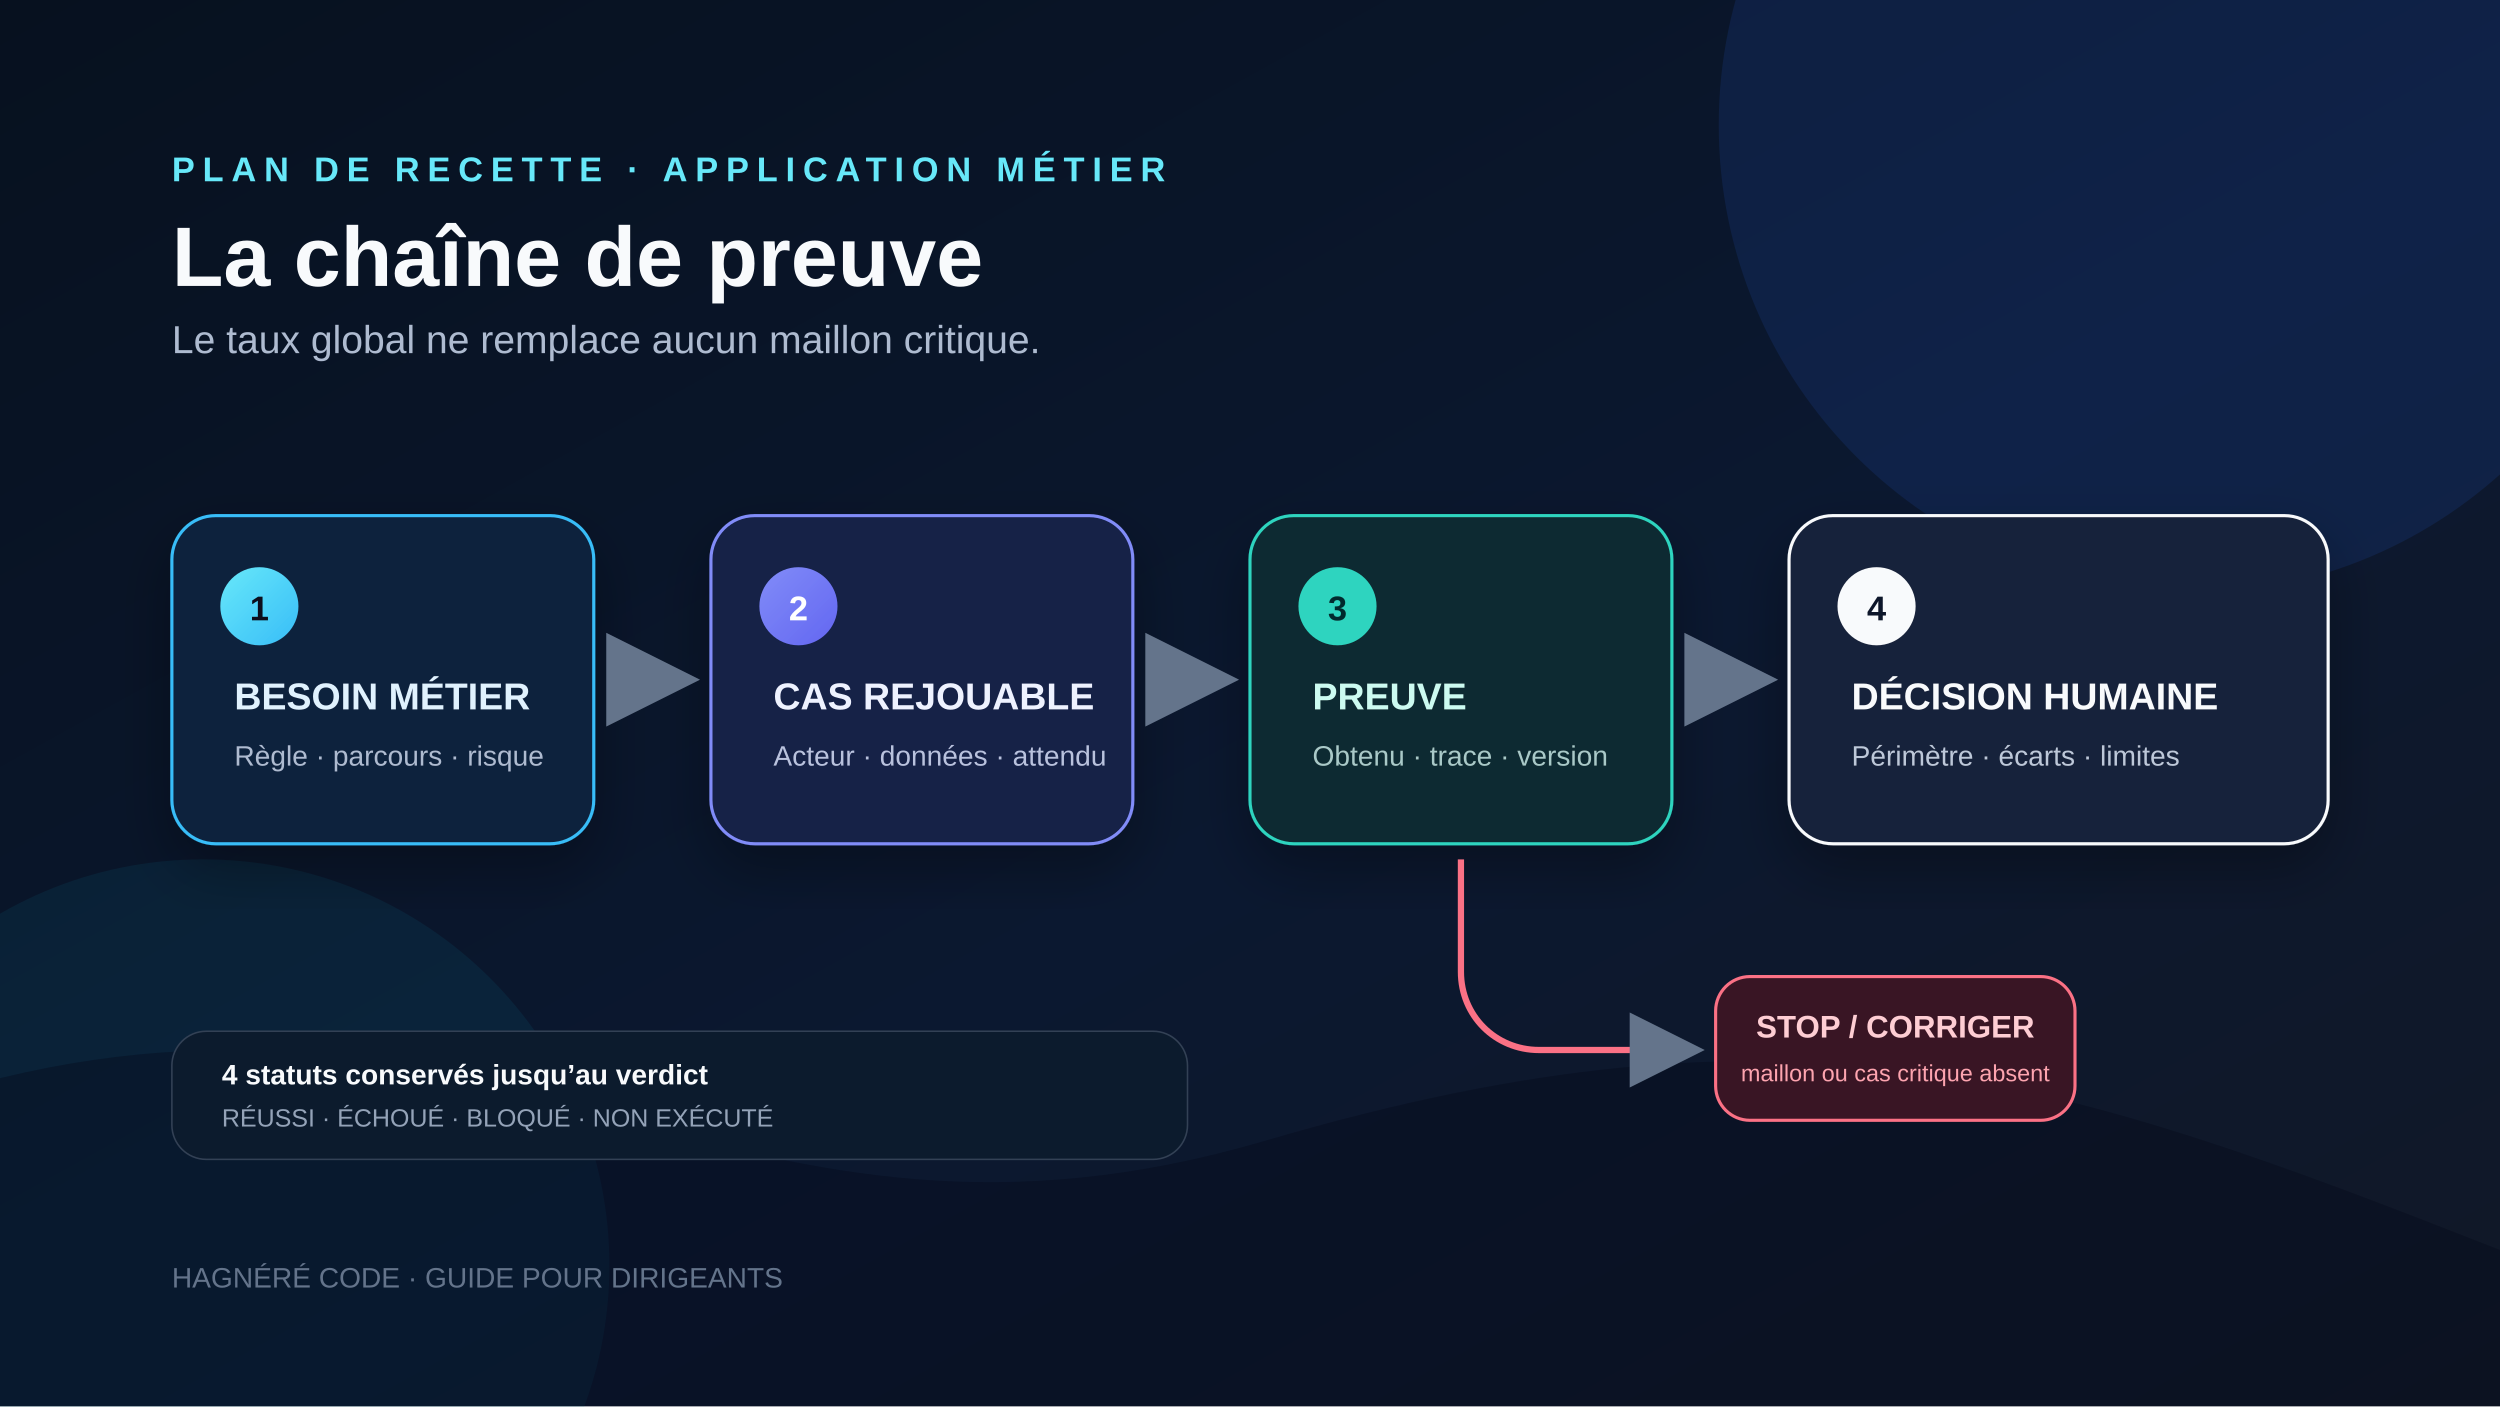
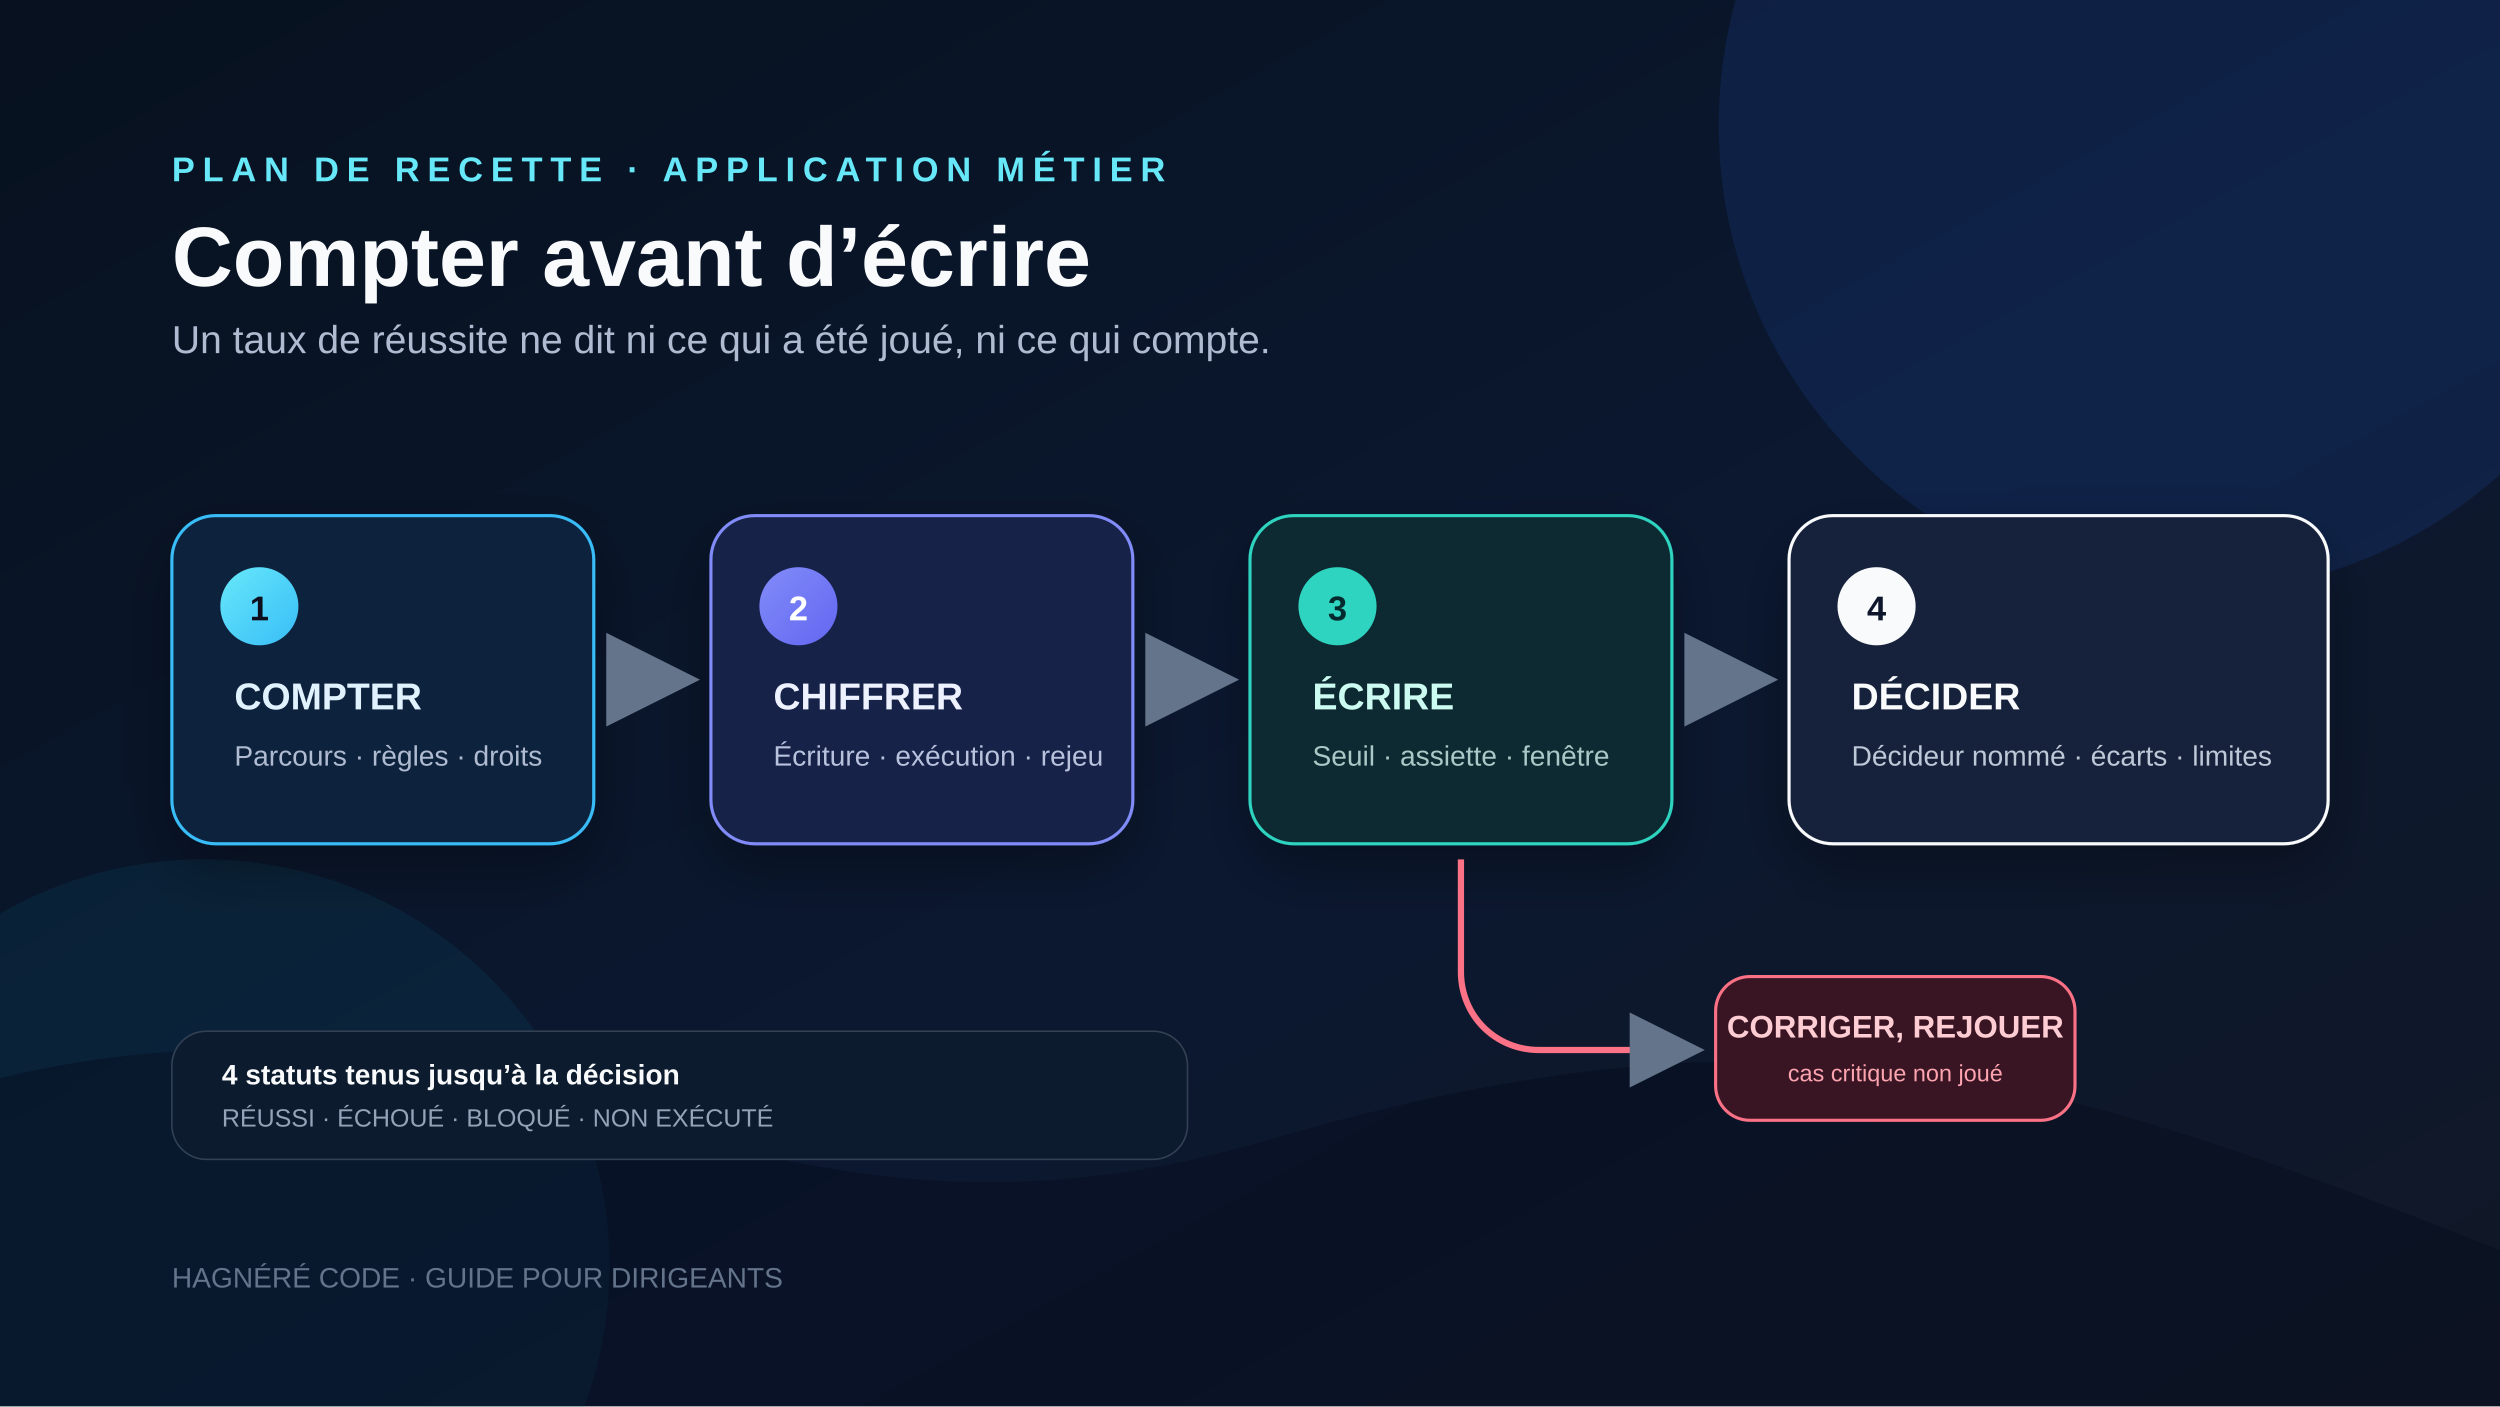
<svg xmlns="http://www.w3.org/2000/svg" viewBox="0 0 1600 900" role="img" aria-labelledby="title desc">
  <defs>
    <linearGradient id="background" x1="0" y1="0" x2="1" y2="1">
      <stop offset="0" stop-color="#07111f" />
      <stop offset="0.55" stop-color="#0b1830" />
      <stop offset="1" stop-color="#111827" />
    </linearGradient>
    <linearGradient id="cyan" x1="0" y1="0" x2="1" y2="1">
      <stop offset="0" stop-color="#67e8f9" />
      <stop offset="1" stop-color="#38bdf8" />
    </linearGradient>
    <linearGradient id="indigo" x1="0" y1="0" x2="1" y2="1">
      <stop offset="0" stop-color="#818cf8" />
      <stop offset="1" stop-color="#6366f1" />
    </linearGradient>
    <filter id="shadow" x="-20%" y="-20%" width="140%" height="140%">
      <feDropShadow dx="0" dy="16" stdDeviation="18" flood-color="#000" flood-opacity=".3" />
    </filter>
    <marker id="arrow" markerWidth="12" markerHeight="12" refX="10" refY="6" orient="auto">
      <path d="M0 0 12 6 0 12Z" fill="#64748b" />
    </marker>
  </defs>
  <rect width="1600" height="900" fill="url(#background)" />
  <circle cx="1400" cy="80" r="300" fill="#2563eb" opacity=".13" />
  <circle cx="130" cy="810" r="260" fill="#0891b2" opacity=".1" />
  <path d="M0 690C330 610 470 830 810 730s510-40 790 70v100H0Z" fill="#020617" opacity=".35" />
  <g font-family="Arial, Helvetica, sans-serif">
    <text x="110" y="116" fill="#67e8f9" font-size="22" font-weight="700" letter-spacing="5">PLAN DE RECETTE · APPLICATION MÉTIER</text>
-     <text x="110" y="183" fill="#f8fafc" font-size="54" font-weight="800">La chaîne de preuve</text>
-     <text x="110" y="226" fill="#aebbd0" font-size="25">Le taux global ne remplace aucun maillon critique.</text>
+     <text x="110" y="183" fill="#f8fafc" font-size="54" font-weight="800">Compter avant d’écrire</text>
+     <text x="110" y="226" fill="#aebbd0" font-size="25">Un taux de réussite ne dit ni ce qui a été joué, ni ce qui compte.</text>
    <g filter="url(#shadow)">
      <rect x="110" y="330" width="270" height="210" rx="28" fill="#10233e" stroke="#38bdf8" stroke-width="2" />
      <circle cx="166" cy="388" r="25" fill="url(#cyan)" />
      <text x="166" y="397" text-anchor="middle" fill="#07111f" font-size="22" font-weight="800">1</text>
-       <text x="150" y="454" fill="#e0f2fe" font-size="24" font-weight="800">BESOIN MÉTIER</text>
-       <text x="150" y="490" fill="#aebbd0" font-size="18">Règle · parcours · risque</text>
+       <text x="150" y="454" fill="#e0f2fe" font-size="24" font-weight="800">COMPTER</text>
+       <text x="150" y="490" fill="#aebbd0" font-size="18">Parcours · règles · droits</text>
      <rect x="455" y="330" width="270" height="210" rx="28" fill="#152047" stroke="#818cf8" stroke-width="2" />
      <circle cx="511" cy="388" r="25" fill="url(#indigo)" />
      <text x="511" y="397" text-anchor="middle" fill="#fff" font-size="22" font-weight="800">2</text>
-       <text x="495" y="454" fill="#eef2ff" font-size="24" font-weight="800">CAS REJOUABLE</text>
-       <text x="495" y="490" fill="#b9c2dd" font-size="18">Acteur · données · attendu</text>
+       <text x="495" y="454" fill="#eef2ff" font-size="24" font-weight="800">CHIFFRER</text>
+       <text x="495" y="490" fill="#b9c2dd" font-size="18">Écriture · exécution · rejeu</text>
      <rect x="800" y="330" width="270" height="210" rx="28" fill="#102a30" stroke="#2dd4bf" stroke-width="2" />
      <circle cx="856" cy="388" r="25" fill="#2dd4bf" />
      <text x="856" y="397" text-anchor="middle" fill="#062b2d" font-size="22" font-weight="800">3</text>
-       <text x="840" y="454" fill="#ccfbf1" font-size="24" font-weight="800">PREUVE</text>
-       <text x="840" y="490" fill="#a9c9c8" font-size="18">Obtenu · trace · version</text>
+       <text x="840" y="454" fill="#ccfbf1" font-size="24" font-weight="800">ÉCRIRE</text>
+       <text x="840" y="490" fill="#a9c9c8" font-size="18">Seuil · assiette · fenêtre</text>
      <rect x="1145" y="330" width="345" height="210" rx="28" fill="#19233a" stroke="#f8fafc" stroke-width="2" />
      <circle cx="1201" cy="388" r="25" fill="#f8fafc" />
      <text x="1201" y="397" text-anchor="middle" fill="#0f172a" font-size="22" font-weight="800">4</text>
-       <text x="1185" y="454" fill="#f8fafc" font-size="24" font-weight="800">DÉCISION HUMAINE</text>
-       <text x="1185" y="490" fill="#bdc8d9" font-size="18">Périmètre · écarts · limites</text>
+       <text x="1185" y="454" fill="#f8fafc" font-size="24" font-weight="800">DÉCIDER</text>
+       <text x="1185" y="490" fill="#bdc8d9" font-size="18">Décideur nommé · écarts · limites</text>
    </g>
    <path d="M390 435H438" fill="none" stroke="#64748b" stroke-width="5" marker-end="url(#arrow)" />
    <path d="M735 435H783" fill="none" stroke="#64748b" stroke-width="5" marker-end="url(#arrow)" />
    <path d="M1080 435H1128" fill="none" stroke="#64748b" stroke-width="5" marker-end="url(#arrow)" />
    <path d="M935 550v72c0 28 22 50 50 50h98" fill="none" stroke="#fb7185" stroke-width="4" marker-end="url(#arrow)" />
    <rect x="1098" y="625" width="230" height="92" rx="22" fill="#391524" stroke="#fb7185" stroke-width="2" />
-     <text x="1213" y="664" text-anchor="middle" fill="#fecdd3" font-size="20" font-weight="800">STOP / CORRIGER</text>
-     <text x="1213" y="692" text-anchor="middle" fill="#fda4af" font-size="15">maillon ou cas critique absent</text>
+     <text x="1213" y="664" text-anchor="middle" fill="#fecdd3" font-size="20" font-weight="800">CORRIGER, REJOUER</text>
+     <text x="1213" y="692" text-anchor="middle" fill="#fda4af" font-size="15">cas critique non joué</text>
    <g transform="translate(110 660)">
      <rect width="650" height="82" rx="22" fill="#0c1b2d" stroke="#334155" />
-       <text x="32" y="34" fill="#f8fafc" font-size="18" font-weight="700">4 statuts conservés jusqu’au verdict</text>
+       <text x="32" y="34" fill="#f8fafc" font-size="18" font-weight="700">4 statuts tenus jusqu’à la décision</text>
      <text x="32" y="61" fill="#94a3b8" font-size="16">RÉUSSI · ÉCHOUÉ · BLOQUÉ · NON EXÉCUTÉ</text>
    </g>
    <text x="110" y="824" fill="#64748b" font-size="18">HAGNÉRÉ CODE · GUIDE POUR DIRIGEANTS</text>
  </g>
</svg>
